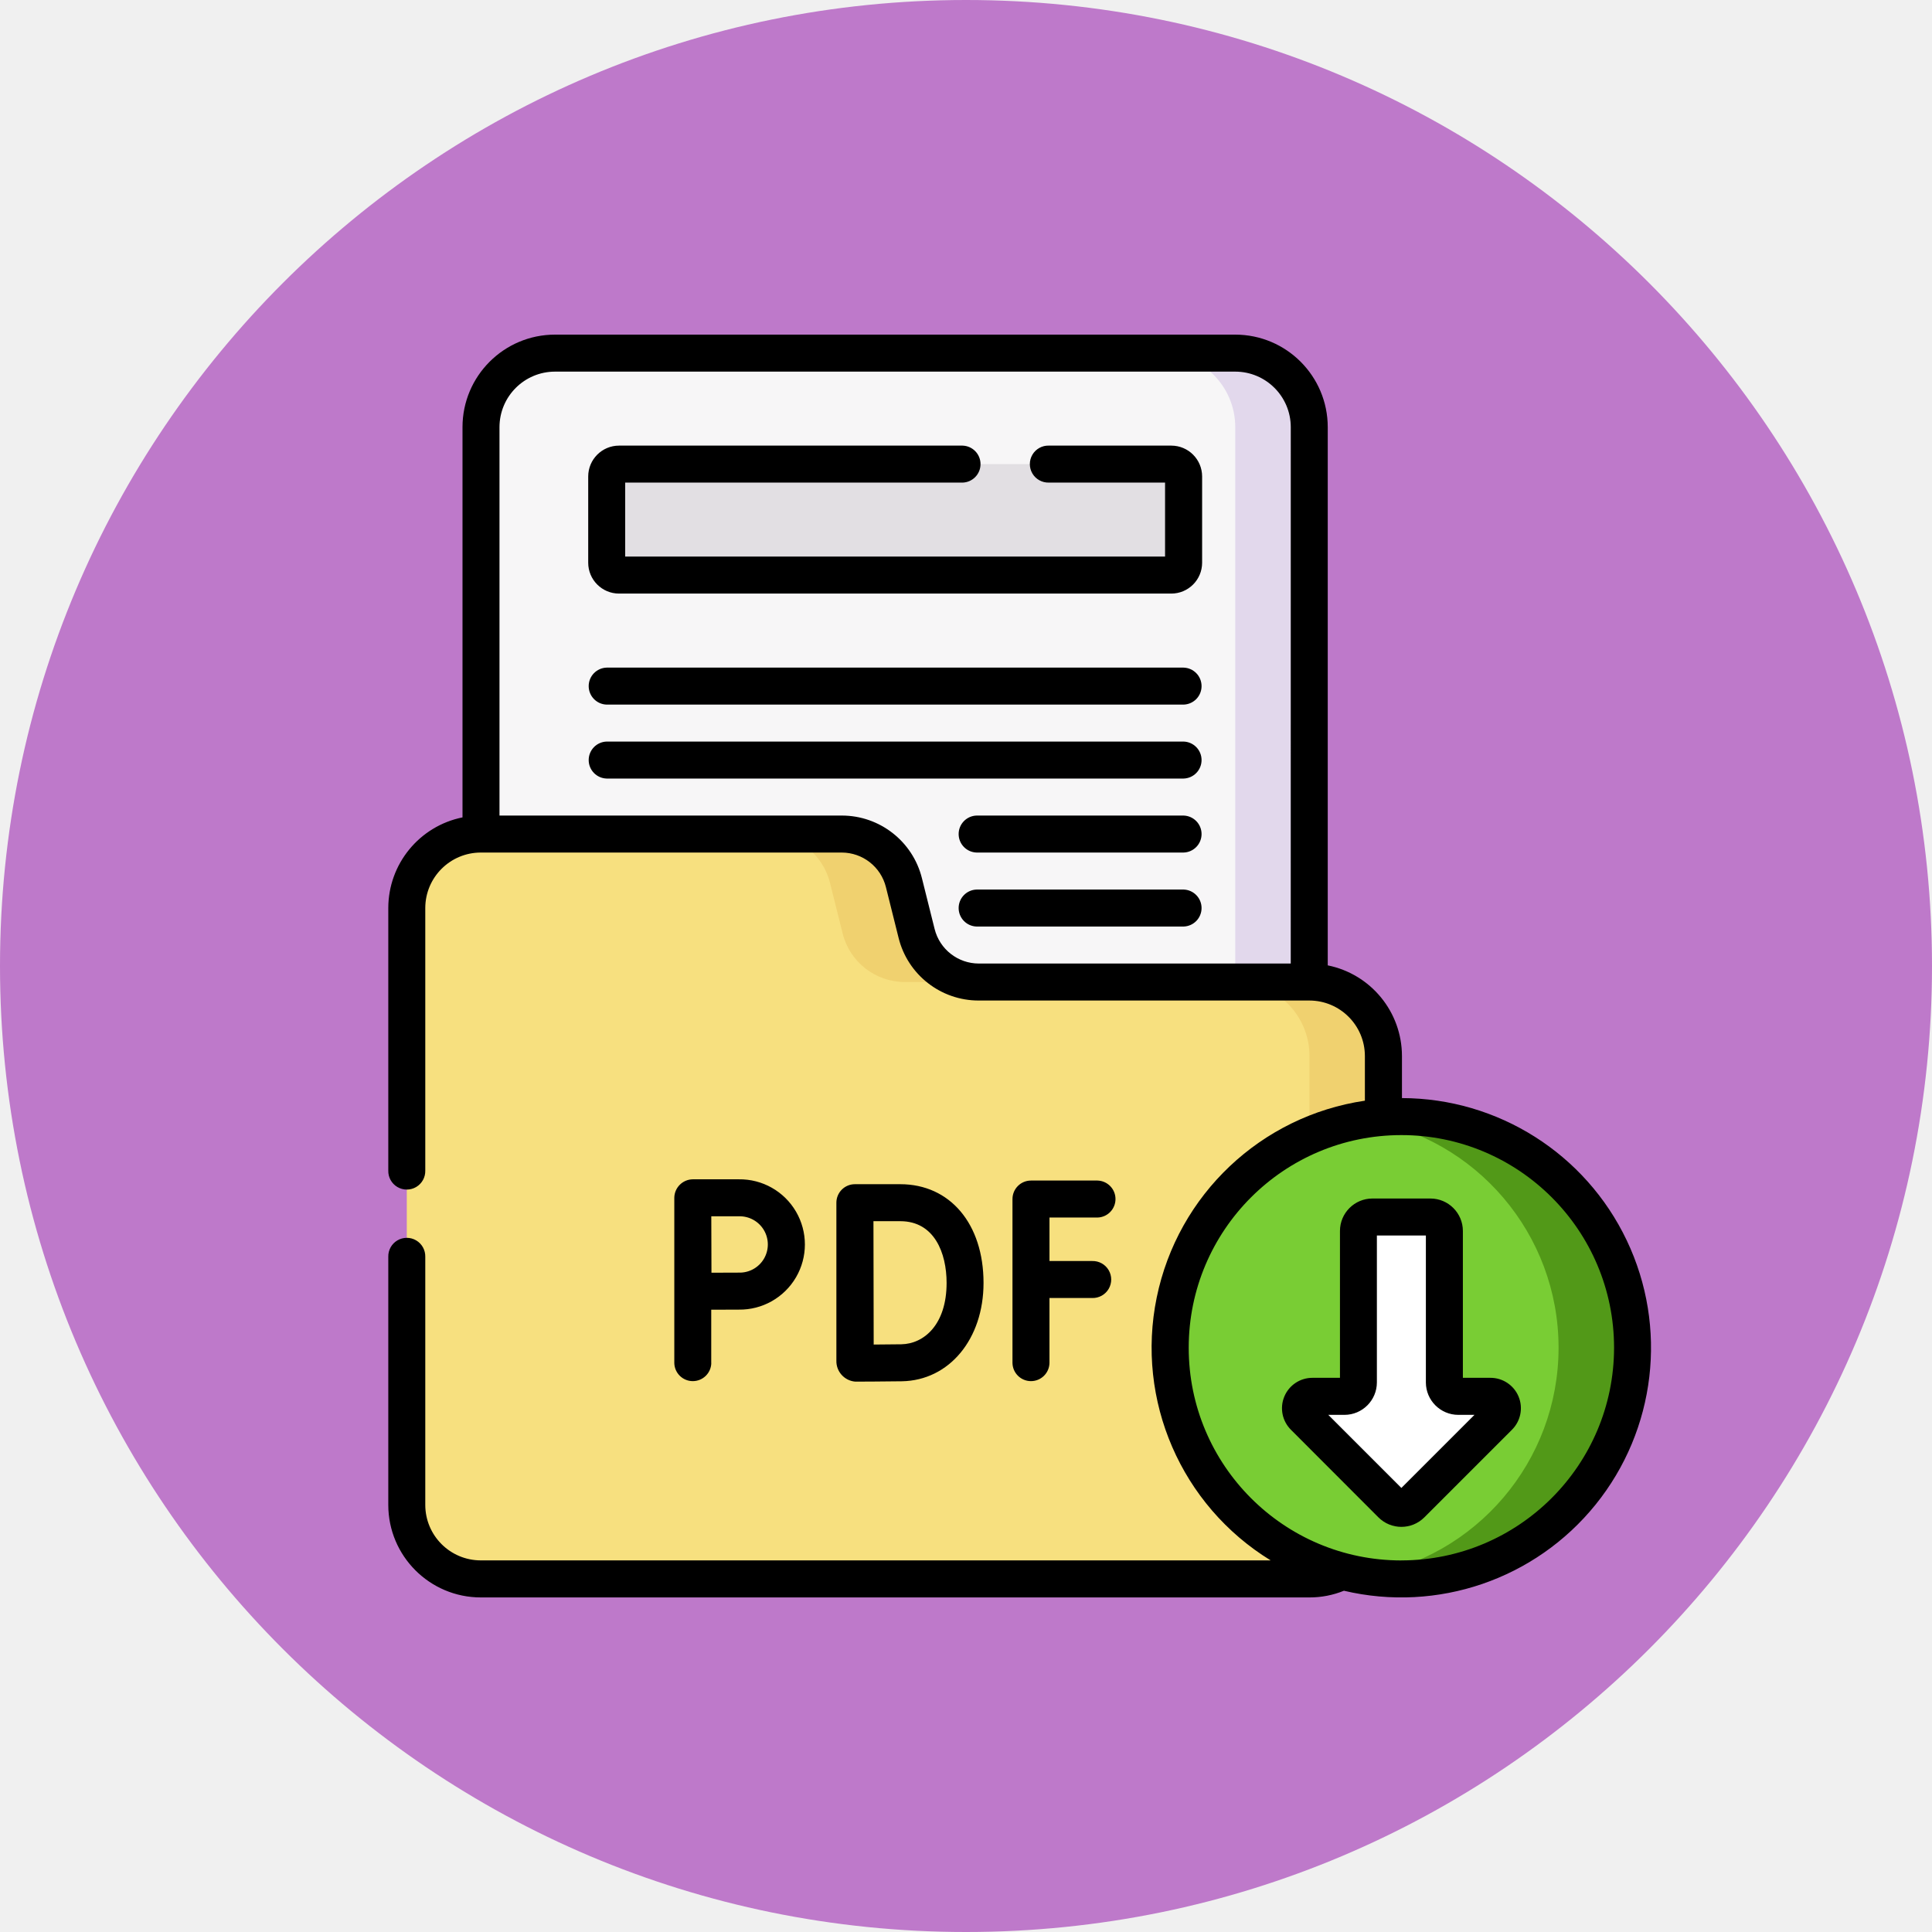
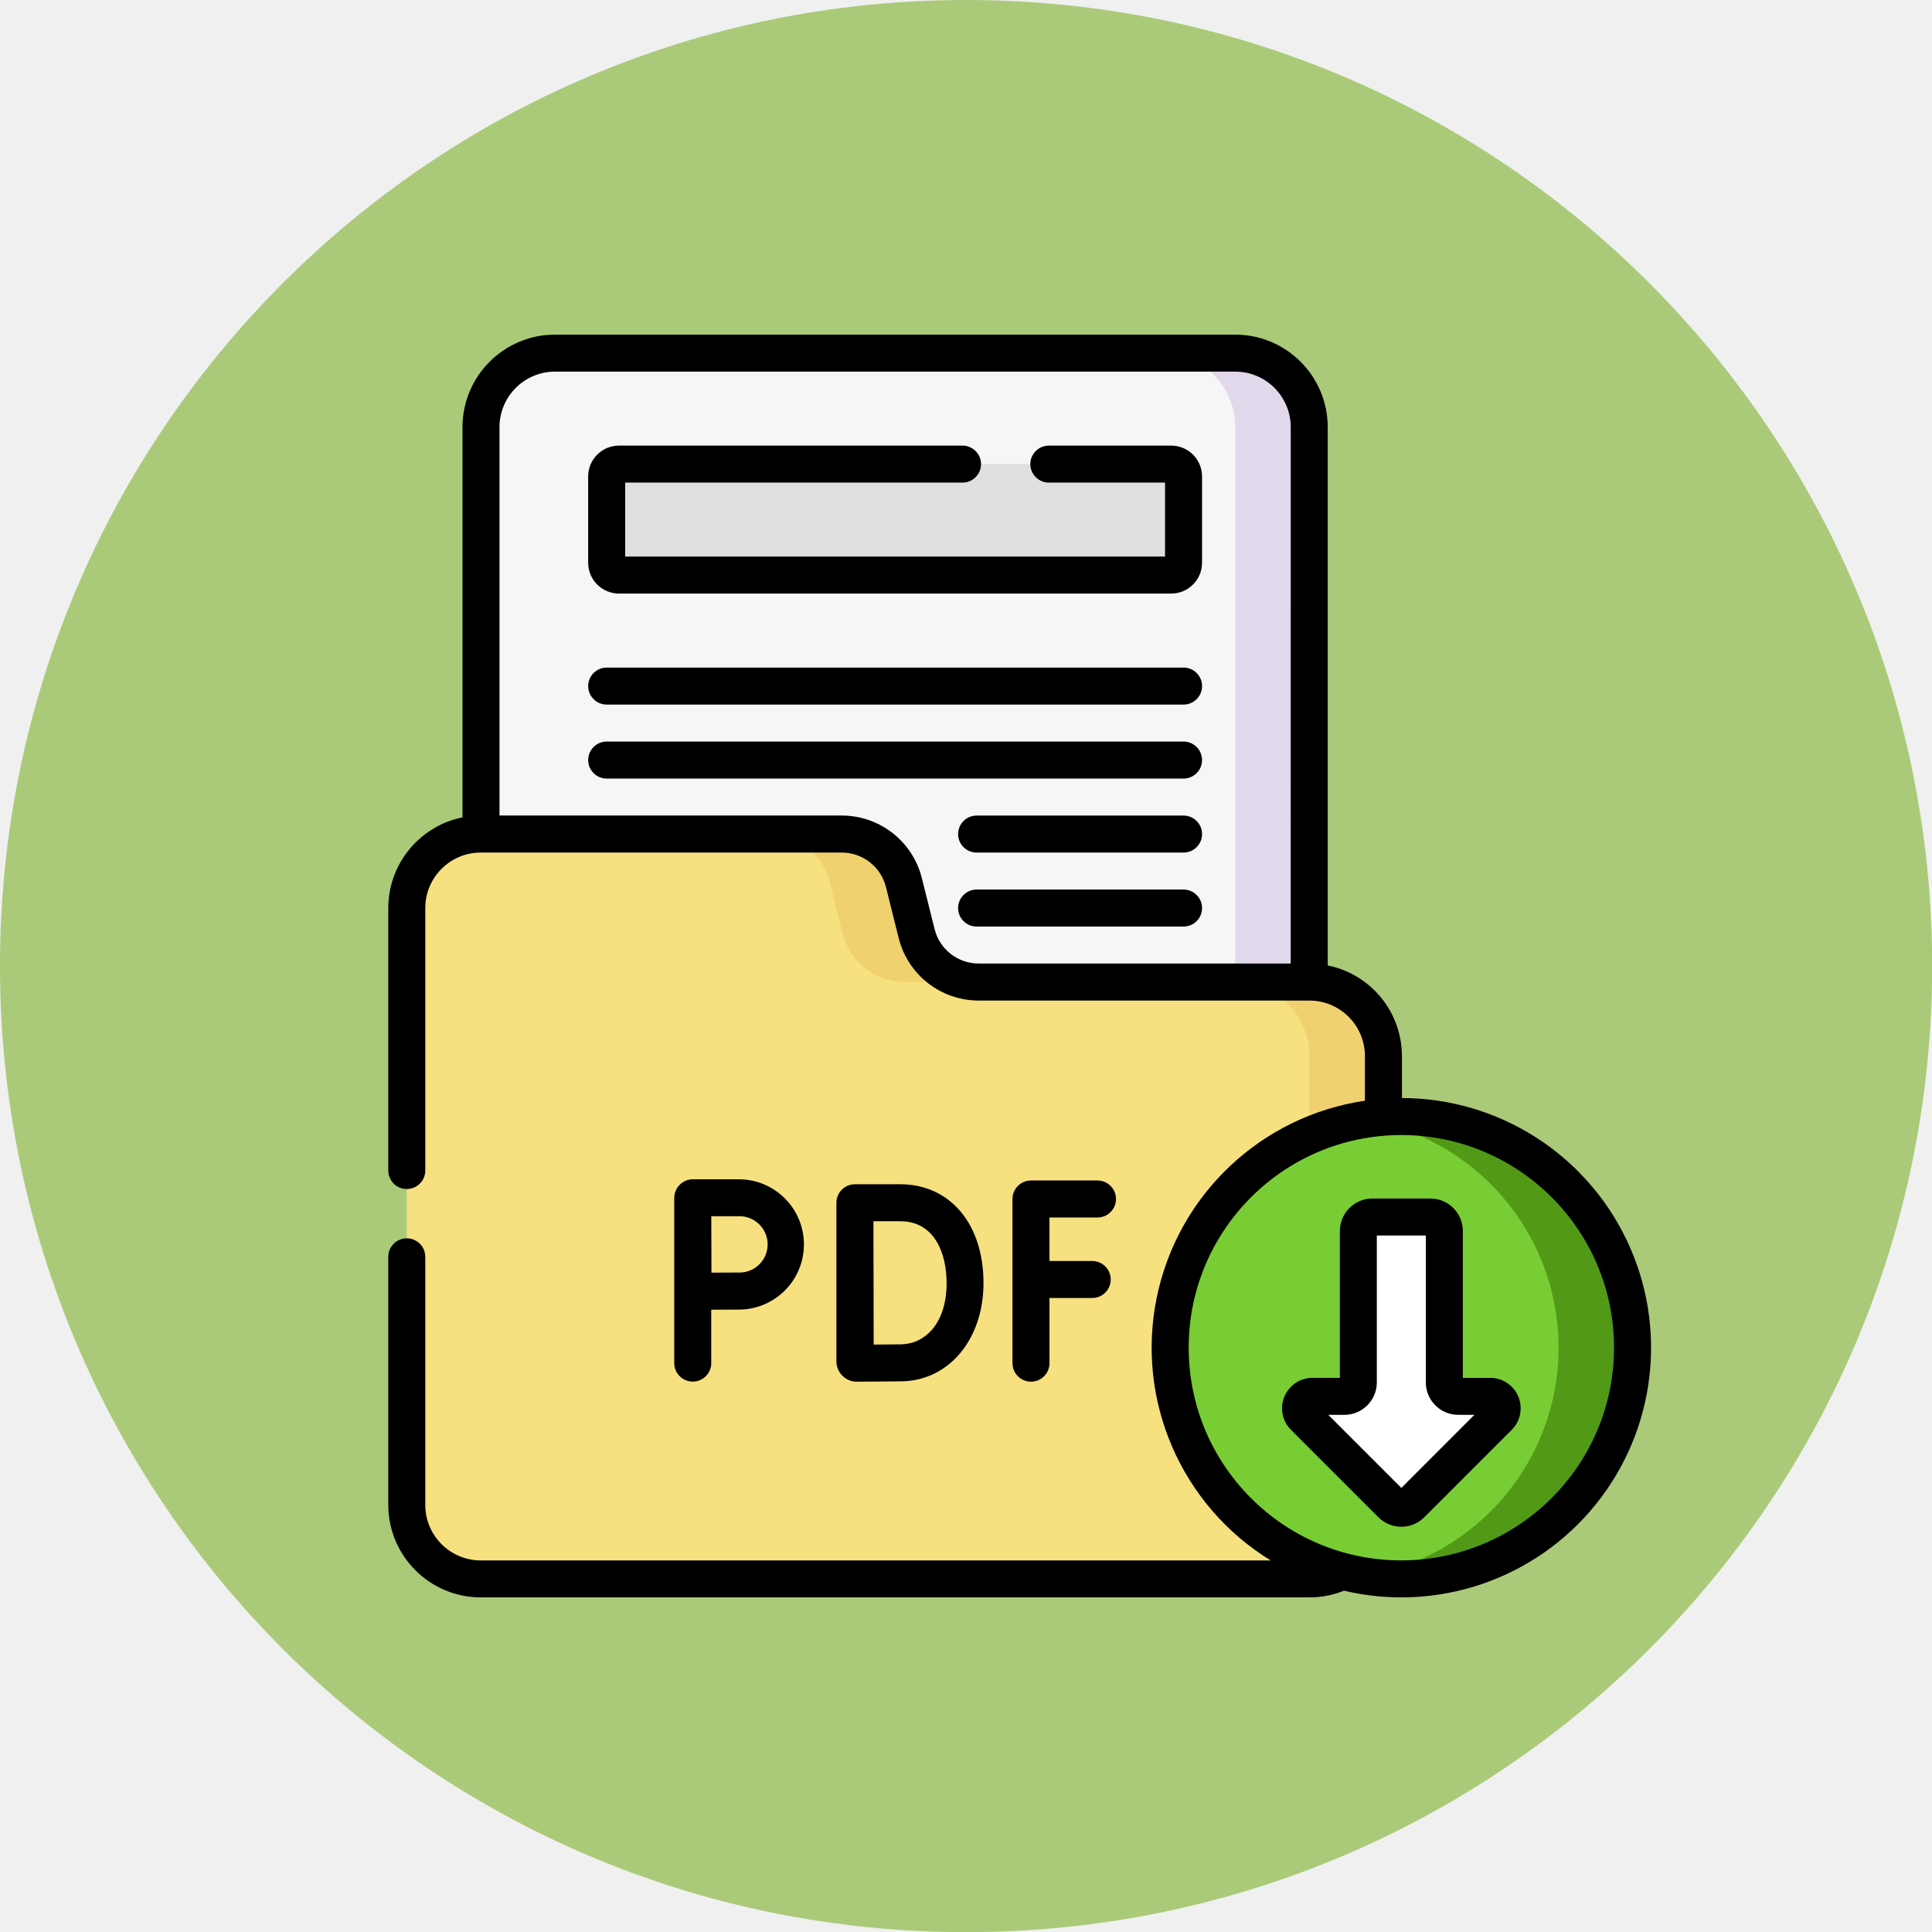
- <svg xmlns="http://www.w3.org/2000/svg" width="139.826" height="139.826" viewBox="0 0 139.826 139.826">
-   <g id="Grupo_1102803" data-name="Grupo 1102803" transform="translate(-208.087 -7569.064)">
-     <g id="Grupo_1100005" data-name="Grupo 1100005" transform="translate(-210.913 6448.064)">
-       <path id="Trazado_824488" data-name="Trazado 824488" d="M69.913,0A69.913,69.913,0,1,1,0,69.913,69.913,69.913,0,0,1,69.913,0Z" transform="translate(419 1121)" fill="#be79ca" />
-       <g id="archivo-pdf_1_" data-name="archivo-pdf (1)" transform="translate(447.102 1145.218)">
-         <g id="Grupo_1096603" data-name="Grupo 1096603" transform="translate(1.339 1.339)">
+ <svg xmlns="http://www.w3.org/2000/svg" width="111.791" height="111.791" viewBox="0 0 111.791 111.791">
+   <g id="Grupo_1204389" data-name="Grupo 1204389" transform="translate(-222.438 -784.333)">
+     <g id="Grupo_1098580" data-name="Grupo 1098580" transform="translate(-196.562 -336.667)">
+       <path id="Trazado_824488" data-name="Trazado 824488" d="M55.9,0A55.9,55.9,0,1,1,0,55.9,55.9,55.9,0,0,1,55.9,0Z" transform="translate(419 1121)" fill="#aaca79" />
+       <g id="archivo-pdf_1_" data-name="archivo-pdf (1)" transform="translate(441.467 1140.362)">
+         <g id="Grupo_1096603" data-name="Grupo 1096603" transform="translate(1.07 1.07)">
          <g id="Grupo_1096601" data-name="Grupo 1096601">
-             <path id="Trazado_842680" data-name="Trazado 842680" d="M92.181,81.6H42.949a5.355,5.355,0,0,1-5.355-5.355V12.855A5.355,5.355,0,0,1,42.949,7.5H92.181a5.355,5.355,0,0,1,5.355,5.355V76.246A5.355,5.355,0,0,1,92.181,81.6Z" transform="translate(-32.222 -7.5)" fill="#f7f6f7" />
-             <path id="Trazado_842681" data-name="Trazado 842681" d="M318.761,7.5h-5.355a5.355,5.355,0,0,1,5.355,5.355V76.246a5.355,5.355,0,0,1-5.355,5.355h5.355a5.355,5.355,0,0,0,5.355-5.355V12.855A5.355,5.355,0,0,0,318.761,7.5Z" transform="translate(-258.802 -7.5)" fill="#e2d8ec" />
-             <path id="Trazado_842682" data-name="Trazado 842682" d="M72.831,256.407H12.855A5.355,5.355,0,0,1,7.5,251.052v-43.2a5.355,5.355,0,0,1,5.355-5.355H38.977a4.641,4.641,0,0,1,4.5,3.515l.92,3.679a4.641,4.641,0,0,0,4.5,3.515H72.831a5.355,5.355,0,0,1,5.355,5.355v32.487A5.355,5.355,0,0,1,72.831,256.407Z" transform="translate(-7.5 -167.693)" fill="#f7e07f" />
-             <g id="Grupo_1096600" data-name="Grupo 1096600" transform="translate(26.122 34.807)">
-               <path id="Trazado_842683" data-name="Trazado 842683" d="M158.344,206.015l.92,3.679a4.641,4.641,0,0,0,4.5,3.515h5.355a4.641,4.641,0,0,1-4.5-3.515l-.92-3.679a4.641,4.641,0,0,0-4.5-3.515h-5.355A4.641,4.641,0,0,1,158.344,206.015Z" transform="translate(-153.842 -202.5)" fill="#f0d16f" />
-               <path id="Trazado_842684" data-name="Trazado 842684" d="M348.855,262.5H343.5a5.355,5.355,0,0,1,5.355,5.355v32.487A5.355,5.355,0,0,1,343.5,305.7h5.355a5.355,5.355,0,0,0,5.355-5.355V267.855A5.355,5.355,0,0,0,348.855,262.5Z" transform="translate(-309.646 -251.79)" fill="#f0d16f" />
+             <path id="Trazado_842680" data-name="Trazado 842680" d="M81.236,66.744H41.875a4.281,4.281,0,0,1-4.281-4.281V11.781A4.281,4.281,0,0,1,41.875,7.5H81.236a4.281,4.281,0,0,1,4.281,4.281V62.462A4.281,4.281,0,0,1,81.236,66.744Z" transform="translate(-33.299 -7.5)" fill="#f7f6f7" />
+             <path id="Trazado_842681" data-name="Trazado 842681" d="M317.687,7.5h-4.281a4.281,4.281,0,0,1,4.281,4.281V62.462a4.281,4.281,0,0,1-4.281,4.281h4.281a4.281,4.281,0,0,0,4.281-4.281V11.781A4.281,4.281,0,0,0,317.687,7.5Z" transform="translate(-269.75 -7.5)" fill="#e2d8ec" />
+             <path id="Trazado_842682" data-name="Trazado 842682" d="M59.732,245.6H11.781A4.281,4.281,0,0,1,7.5,241.317V206.781a4.281,4.281,0,0,1,4.281-4.281H32.666a3.711,3.711,0,0,1,3.6,2.811L37,208.252a3.71,3.71,0,0,0,3.6,2.81H59.732a4.281,4.281,0,0,1,4.281,4.281v25.973A4.281,4.281,0,0,1,59.732,245.6Z" transform="translate(-7.5 -174.672)" fill="#f7e07f" />
+             <g id="Grupo_1096600" data-name="Grupo 1096600" transform="translate(20.884 27.828)">
+               <path id="Trazado_842683" data-name="Trazado 842683" d="M157.442,205.311l.735,2.942a3.71,3.71,0,0,0,3.6,2.81h4.281a3.711,3.711,0,0,1-3.6-2.81l-.735-2.942a3.711,3.711,0,0,0-3.6-2.811h-4.281A3.711,3.711,0,0,1,157.442,205.311Z" transform="translate(-153.842 -202.5)" fill="#f0d16f" />
+               <path id="Trazado_842684" data-name="Trazado 842684" d="M347.781,262.5H343.5a4.281,4.281,0,0,1,4.281,4.281v25.973a4.281,4.281,0,0,1-4.281,4.281h4.281a4.281,4.281,0,0,0,4.281-4.281V266.781A4.281,4.281,0,0,0,347.781,262.5Z" transform="translate(-316.434 -253.937)" fill="#f0d16f" />
            </g>
-             <path id="Trazado_842685" data-name="Trazado 842685" d="M129.408,60.532H89.441a.893.893,0,0,1-.892-.892V53.392a.893.893,0,0,1,.892-.893h39.966a.893.893,0,0,1,.892.893V59.64A.893.893,0,0,1,129.408,60.532Z" transform="translate(-74.082 -44.468)" fill="#e2dfe3" />
+             <path id="Trazado_842685" data-name="Trazado 842685" d="M121.215,58.922H89.263a.714.714,0,0,1-.714-.714V53.214a.714.714,0,0,1,.714-.714h31.953a.714.714,0,0,1,.714.714v4.995A.714.714,0,0,1,121.215,58.922Z" transform="translate(-76.983 -46.078)" fill="#e2dfe3" />
          </g>
-           <g id="Grupo_1096602" data-name="Grupo 1096602" transform="translate(55.251 55.251)">
-             <path id="Trazado_850923" data-name="Trazado 850923" d="M16.731,0A16.731,16.731,0,1,1,0,16.731,16.731,16.731,0,0,1,16.731,0Z" transform="translate(0 0)" fill="#79cd34" />
-             <path id="Trazado_842686" data-name="Trazado 842686" d="M398.444,317.033a16.865,16.865,0,0,0-2.677.214,16.733,16.733,0,0,1,0,33.034,16.732,16.732,0,1,0,2.677-33.248Z" transform="translate(-381.713 -317.033)" fill="#529918" />
-             <path id="Trazado_842687" data-name="Trazado 842687" d="M374.064,369.741V358.78a1.01,1.01,0,0,1,1.01-1.01h4.2a1.01,1.01,0,0,1,1.01,1.01v10.962a1.009,1.009,0,0,0,1.01,1.01h2.31a.865.865,0,0,1,.612,1.477l-6.329,6.329a1.01,1.01,0,0,1-1.428,0l-6.329-6.329a.866.866,0,0,1,.612-1.477h2.31A1.01,1.01,0,0,0,374.064,369.741Z" transform="translate(-360.445 -350.498)" fill="#fff" />
+           <g id="Grupo_1096602" data-name="Grupo 1096602" transform="translate(44.173 44.173)">
+             <path id="Trazado_850923" data-name="Trazado 850923" d="M13.377,0A13.377,13.377,0,1,1,0,13.377,13.377,13.377,0,0,1,13.377,0Z" transform="translate(0 0)" fill="#79cd34" />
+             <path id="Trazado_842686" data-name="Trazado 842686" d="M397.908,317.033a13.485,13.485,0,0,0-2.141.171,13.378,13.378,0,0,1,0,26.411,13.377,13.377,0,1,0,2.141-26.582Z" transform="translate(-384.531 -317.033)" fill="#529918" />
+             <path id="Trazado_842687" data-name="Trazado 842687" d="M373.225,367.341v-8.764a.807.807,0,0,1,.807-.807h3.361a.807.807,0,0,1,.807.807v8.764a.807.807,0,0,0,.807.807h1.847a.692.692,0,0,1,.489,1.181l-5.06,5.06a.807.807,0,0,1-1.142,0l-5.06-5.06a.692.692,0,0,1,.489-1.181h1.847A.807.807,0,0,0,373.225,367.341Z" transform="translate(-362.336 -351.956)" fill="#fff" />
          </g>
        </g>
-         <path id="Trazado_842688" data-name="Trazado 842688" d="M57.557,24.1H15.806a1.339,1.339,0,0,0,0,2.677H57.557a1.339,1.339,0,0,0,0-2.677ZM56.665,8.032H47.807a1.339,1.339,0,1,0,0,2.677h8.411v5.355H17.145V10.71H41.56a1.339,1.339,0,0,0,0-2.677H16.7a2.234,2.234,0,0,0-2.231,2.231v6.247A2.234,2.234,0,0,0,16.7,18.742H56.664A2.234,2.234,0,0,0,58.9,16.511V10.264a2.233,2.233,0,0,0-2.231-2.231Zm.893,21.42H15.806a1.339,1.339,0,0,0,0,2.677H57.557a1.339,1.339,0,0,0,0-2.677Zm0,10.71H42.581a1.339,1.339,0,0,0,0,2.677H57.557a1.339,1.339,0,0,0,0-2.677Zm0-5.355H42.581a1.339,1.339,0,0,0,0,2.677H57.557a1.339,1.339,0,0,0,0-2.677ZM73.363,55.252V52.211a6.7,6.7,0,0,0-5.371-6.562V6.694A6.7,6.7,0,0,0,61.3,0H12.065A6.7,6.7,0,0,0,5.371,6.694V34.939A6.7,6.7,0,0,0,0,41.5v19a1.339,1.339,0,1,0,2.677,0v-19a4.021,4.021,0,0,1,4.016-4.016H32.815a3.3,3.3,0,0,1,3.2,2.5l.919,3.681a5.969,5.969,0,0,0,5.8,4.529h23.93a4.021,4.021,0,0,1,4.016,4.016v3.233a18.066,18.066,0,0,0-6.82,33.27H6.694A4.02,4.02,0,0,1,2.677,84.7V66.744a1.339,1.339,0,1,0-2.677,0V84.7a6.7,6.7,0,0,0,6.694,6.694H66.669a6.608,6.608,0,0,0,2.495-.484,18.07,18.07,0,1,0,4.2-35.656Zm-8.049-9.735H42.74a3.3,3.3,0,0,1-3.2-2.5l-.92-3.682a5.974,5.974,0,0,0-5.8-4.528H8.048V6.694a4.021,4.021,0,0,1,4.016-4.016H61.3a4.021,4.021,0,0,1,4.016,4.016Zm8.007,43.2A15.392,15.392,0,1,1,88.714,73.321,15.41,15.41,0,0,1,73.321,88.714ZM79.753,75.5H77.772V64.871a2.351,2.351,0,0,0-2.348-2.348h-4.2a2.351,2.351,0,0,0-2.348,2.348V75.5H66.89a2.2,2.2,0,0,0-1.558,3.763L71.661,85.6a2.351,2.351,0,0,0,3.321,0l6.329-6.329A2.2,2.2,0,0,0,79.753,75.5ZM73.321,83.47l-5.289-5.289H69.2a2.351,2.351,0,0,0,2.348-2.348V65.2h3.546V75.833a2.351,2.351,0,0,0,2.348,2.348H78.61ZM51.328,63.9a1.339,1.339,0,0,0,0-2.677H46.514a1.339,1.339,0,0,0-1.339,1.339V74.437a1.339,1.339,0,0,0,2.677,0V69.724h3.093a1.339,1.339,0,1,0,0-2.677H47.853V63.9ZM33.792,75.776h0c.1,0,2.443-.009,3.38-.026,3.423-.06,5.908-3.054,5.908-7.119,0-4.273-2.422-7.144-6.028-7.144H33.769a1.339,1.339,0,0,0-1.339,1.341v11.42a1.487,1.487,0,0,0,1.362,1.527Zm3.265-11.612c2.47,0,3.35,2.307,3.35,4.467,0,3.029-1.646,4.413-3.277,4.442-.458.008-1.286.014-2,.019,0-1.373-.014-7.5-.017-8.927h1.948ZM23.373,74.437V70.571c.709,0,1.532-.007,1.993-.007a4.716,4.716,0,1,0,0-9.431H22.035A1.354,1.354,0,0,0,20.7,62.472V74.437a1.339,1.339,0,0,0,2.677,0ZM25.366,63.81a2.039,2.039,0,1,1,0,4.076c-.457,0-1.271,0-1.977.007,0-.729-.01-3.321-.012-4.083Z" transform="translate(0)" />
+         <path id="Trazado_842688" data-name="Trazado 842688" d="M46.017,19.266H12.637a1.07,1.07,0,0,0,0,2.141h33.38a1.07,1.07,0,0,0,0-2.141ZM45.3,6.422H38.222a1.07,1.07,0,1,0,0,2.141h6.724v4.281H13.707V8.563h19.52a1.07,1.07,0,0,0,0-2.141H13.35a1.786,1.786,0,0,0-1.784,1.784V13.2a1.786,1.786,0,0,0,1.784,1.784H45.3A1.786,1.786,0,0,0,47.087,13.2V8.206A1.786,1.786,0,0,0,45.3,6.422Zm.714,17.125H12.637a1.07,1.07,0,0,0,0,2.141h33.38a1.07,1.07,0,0,0,0-2.141Zm0,8.563H34.043a1.07,1.07,0,0,0,0,2.141H46.017a1.07,1.07,0,0,0,0-2.141Zm0-4.281H34.043a1.07,1.07,0,0,0,0,2.141H46.017a1.07,1.07,0,0,0,0-2.141ZM58.653,44.174V41.742A5.36,5.36,0,0,0,54.359,36.5V5.352A5.358,5.358,0,0,0,49.008,0H9.646A5.358,5.358,0,0,0,4.294,5.352V27.934A5.36,5.36,0,0,0,0,33.18V48.367a1.07,1.07,0,1,0,2.141,0V33.18a3.215,3.215,0,0,1,3.211-3.211H26.236a2.638,2.638,0,0,1,2.562,2l.735,2.943a4.772,4.772,0,0,0,4.637,3.621H53.3a3.215,3.215,0,0,1,3.211,3.211v2.585a14.444,14.444,0,0,0-5.452,26.6H5.352a3.214,3.214,0,0,1-3.211-3.211V53.362a1.07,1.07,0,1,0-2.141,0V67.715a5.358,5.358,0,0,0,5.352,5.352H53.3A5.283,5.283,0,0,0,55.3,72.68a14.447,14.447,0,1,0,3.357-28.507Zm-6.435-7.783H34.17a2.635,2.635,0,0,1-2.561-2l-.735-2.944a4.776,4.776,0,0,0-4.639-3.62H6.435V5.352A3.215,3.215,0,0,1,9.646,2.141H49.008a3.215,3.215,0,0,1,3.211,3.211Zm6.4,34.536A12.306,12.306,0,1,1,70.926,58.62,12.32,12.32,0,0,1,58.62,70.926Zm5.142-10.561H62.178v-8.5A1.88,1.88,0,0,0,60.3,49.987H56.939a1.88,1.88,0,0,0-1.877,1.877v8.5H53.478a1.762,1.762,0,0,0-1.246,3.008l5.06,5.06a1.88,1.88,0,0,0,2.655,0l5.06-5.06a1.762,1.762,0,0,0-1.246-3.008ZM58.62,66.734l-4.228-4.228h.933A1.88,1.88,0,0,0,57.2,60.628v-8.5h2.835v8.5a1.88,1.88,0,0,0,1.877,1.877h.933ZM41.037,51.086a1.07,1.07,0,0,0,0-2.141H37.188a1.07,1.07,0,0,0-1.07,1.07v9.5a1.07,1.07,0,0,0,2.141,0V55.744h2.473a1.07,1.07,0,1,0,0-2.141H38.258V51.086Zm-14.02,9.5h0c.079,0,1.954-.008,2.7-.021,2.737-.048,4.724-2.441,4.724-5.691,0-3.416-1.937-5.712-4.819-5.712H27a1.07,1.07,0,0,0-1.07,1.072v9.131a1.189,1.189,0,0,0,1.089,1.221Zm2.61-9.283c1.975,0,2.679,1.845,2.679,3.571,0,2.421-1.316,3.528-2.62,3.551-.366.006-1.029.012-1.6.015,0-1.1-.011-6-.013-7.137h1.557ZM18.687,59.512V56.421c.567,0,1.225-.006,1.593-.006a3.77,3.77,0,1,0,0-7.54H17.617a1.082,1.082,0,0,0-1.07,1.07v9.566a1.07,1.07,0,0,0,2.141,0Zm1.593-8.5a1.63,1.63,0,1,1,0,3.259c-.366,0-1.016,0-1.581.006,0-.583-.008-2.655-.009-3.264Z" transform="translate(0)" />
      </g>
    </g>
  </g>
</svg>
